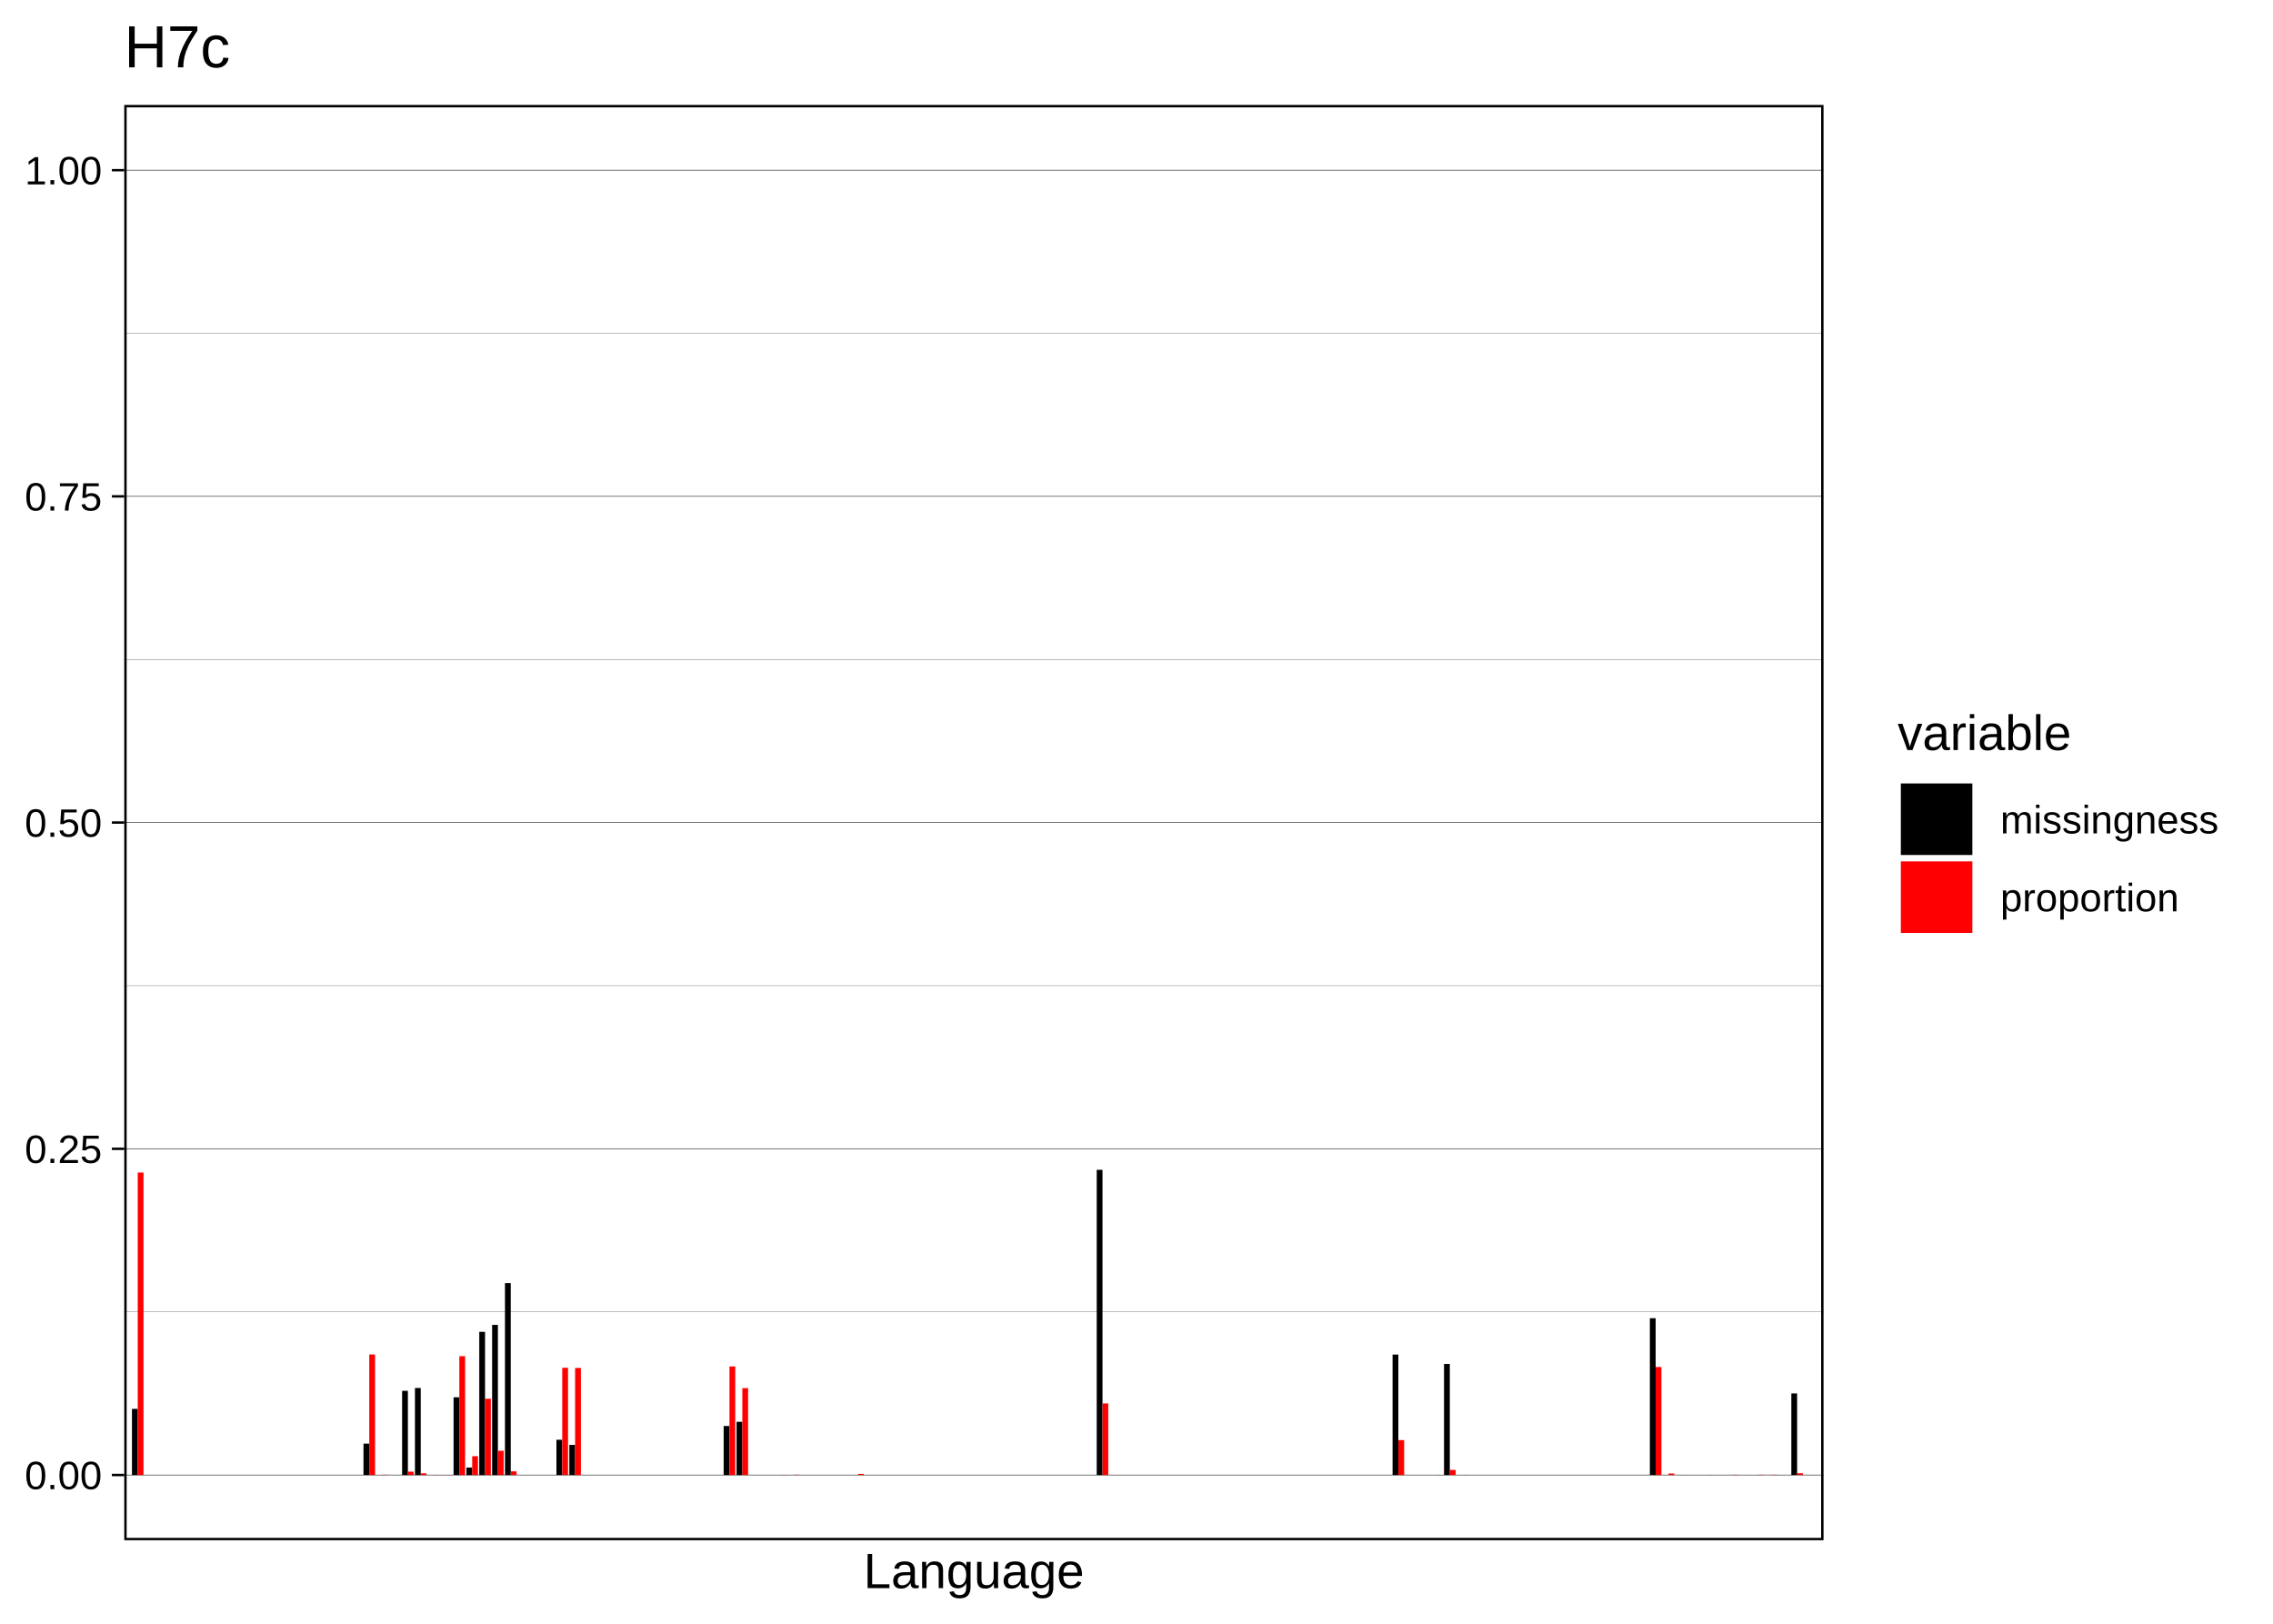
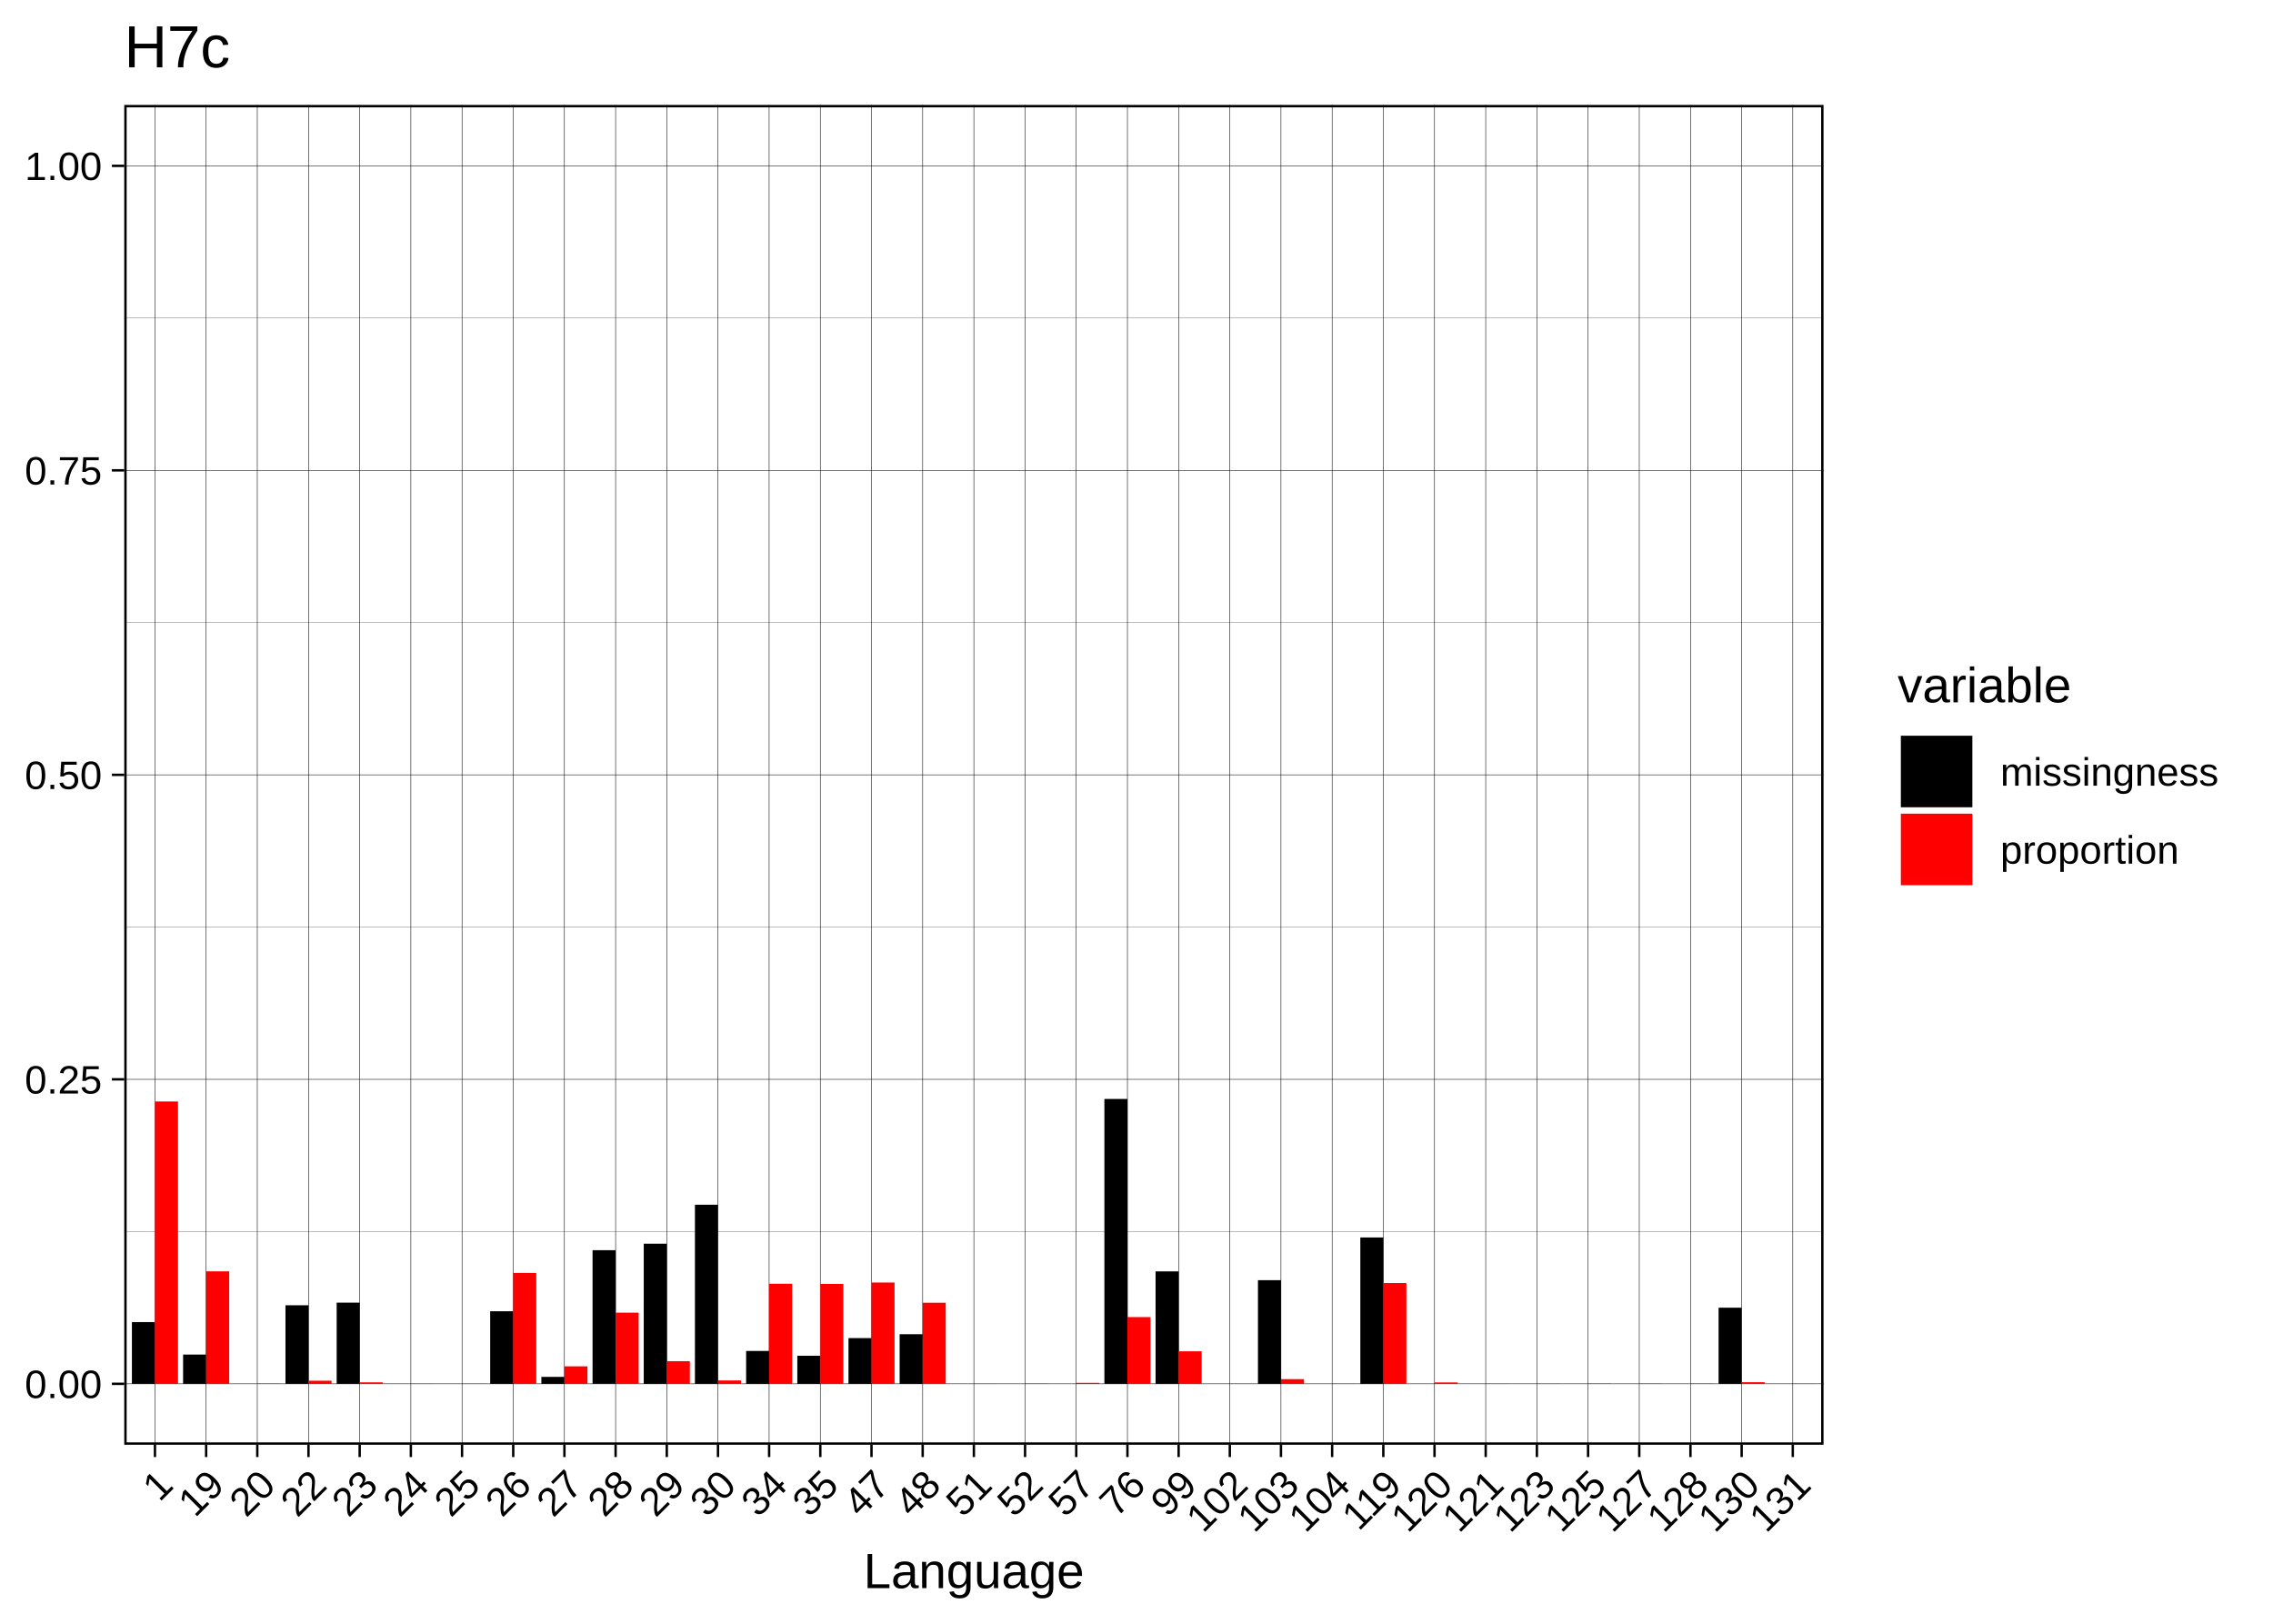
<svg xmlns="http://www.w3.org/2000/svg" class="svglite" width="504.00pt" height="360.00pt" viewBox="0 0 504.00 360.00">
  <defs>
    <style type="text/css">
    .svglite line, .svglite polyline, .svglite polygon, .svglite path, .svglite rect, .svglite circle {
      fill: none;
      stroke: #000000;
      stroke-linecap: round;
      stroke-linejoin: round;
      stroke-miterlimit: 10.00;
    }
    .svglite text {
      white-space: pre;
    }
  </style>
  </defs>
  <rect width="100%" height="100%" style="stroke: none; fill: #FFFFFF;" />
  <defs>
    <clipPath id="cpMC4wMHw1MDQuMDB8MC4wMHwzNjAuMDA=">
      <rect x="0.00" y="0.00" width="504.00" height="360.00" />
    </clipPath>
  </defs>
  <g clip-path="url(#cpMC4wMHw1MDQuMDB8MC4wMHwzNjAuMDA=)">
    <rect x="0" y="0.00" width="504.00" height="360.00" style="stroke-width: 1.07; stroke: #FFFFFF; fill: #FFFFFF;" />
  </g>
  <defs>
-     <clipPath id="cpMjcuNTV8NDA0LjMzfDIzLjI3fDM0MS40OA==">
-       <rect x="27.55" y="23.27" width="376.79" height="318.22" />
+     <clipPath id="cpMjcuNTV8NDA0LjMzfDIzLjI3fDMyMC4zMQ==">
+       <rect x="27.55" y="23.27" width="376.79" height="297.05" />
    </clipPath>
  </defs>
-   <g clip-path="url(#cpMjcuNTV8NDA0LjMzfDIzLjI3fDM0MS40OA==)">
-     <rect x="27.55" y="23.27" width="376.79" height="318.22" style="stroke-width: 1.07; stroke: none; fill: #FFFFFF;" />
-     <polyline points="27.55,290.86 404.33,290.86 " style="stroke-width: 0.053; stroke-linecap: butt;" />
-     <polyline points="27.55,218.54 404.33,218.54 " style="stroke-width: 0.053; stroke-linecap: butt;" />
-     <polyline points="27.55,146.21 404.33,146.21 " style="stroke-width: 0.053; stroke-linecap: butt;" />
-     <polyline points="27.55,73.89 404.33,73.89 " style="stroke-width: 0.053; stroke-linecap: butt;" />
-     <polyline points="27.55,327.02 404.33,327.02 " style="stroke-width: 0.11; stroke-linecap: butt;" />
-     <polyline points="27.55,254.70 404.33,254.70 " style="stroke-width: 0.11; stroke-linecap: butt;" />
-     <polyline points="27.55,182.37 404.33,182.37 " style="stroke-width: 0.11; stroke-linecap: butt;" />
-     <polyline points="27.55,110.05 404.33,110.05 " style="stroke-width: 0.11; stroke-linecap: butt;" />
-     <polyline points="27.55,37.73 404.33,37.73 " style="stroke-width: 0.11; stroke-linecap: butt;" />
-     <rect x="243.18" y="259.36" width="1.28" height="67.66" style="stroke-width: 1.07; stroke: none; stroke-linecap: butt; stroke-linejoin: miter; fill: #000000;" />
-     <rect x="308.78" y="300.32" width="1.28" height="26.70" style="stroke-width: 1.07; stroke: none; stroke-linecap: butt; stroke-linejoin: miter; fill: #000000;" />
-     <rect x="320.19" y="302.40" width="1.28" height="24.62" style="stroke-width: 1.07; stroke: none; stroke-linecap: butt; stroke-linejoin: miter; fill: #000000;" />
-     <rect x="29.26" y="312.36" width="1.28" height="14.66" style="stroke-width: 1.07; stroke: none; stroke-linecap: butt; stroke-linejoin: miter; fill: #000000;" />
-     <rect x="80.60" y="320.07" width="1.28" height="6.95" style="stroke-width: 1.07; stroke: none; stroke-linecap: butt; stroke-linejoin: miter; fill: #000000;" />
-     <rect x="371.53" y="327.02" width="1.28" height="0.00" style="stroke-width: 1.07; stroke: none; stroke-linecap: butt; stroke-linejoin: miter; fill: #000000;" />
-     <rect x="382.94" y="327.02" width="1.28" height="0.00" style="stroke-width: 1.07; stroke: none; stroke-linecap: butt; stroke-linejoin: miter; fill: #000000;" />
-     <rect x="92.01" y="307.73" width="1.28" height="19.29" style="stroke-width: 1.07; stroke: none; stroke-linecap: butt; stroke-linejoin: miter; fill: #000000;" />
-     <rect x="388.65" y="327.02" width="1.28" height="0.00" style="stroke-width: 1.07; stroke: none; stroke-linecap: butt; stroke-linejoin: miter; fill: #000000;" />
-     <rect x="377.24" y="327.02" width="1.28" height="0.00" style="stroke-width: 1.07; stroke: none; stroke-linecap: butt; stroke-linejoin: miter; fill: #000000;" />
-     <rect x="100.57" y="309.79" width="1.28" height="17.23" style="stroke-width: 1.07; stroke: none; stroke-linecap: butt; stroke-linejoin: miter; fill: #000000;" />
-     <rect x="174.73" y="327.02" width="1.28" height="0.00" style="stroke-width: 1.07; stroke: none; stroke-linecap: butt; stroke-linejoin: miter; fill: #000000;" />
-     <rect x="171.87" y="327.02" width="1.28" height="0.00" style="stroke-width: 1.07; stroke: none; stroke-linecap: butt; stroke-linejoin: miter; fill: #000000;" />
-     <rect x="391.50" y="327.02" width="1.28" height="0.00" style="stroke-width: 1.07; stroke: none; stroke-linecap: butt; stroke-linejoin: miter; fill: #000000;" />
-     <rect x="188.99" y="327.02" width="1.28" height="0.00" style="stroke-width: 1.07; stroke: none; stroke-linecap: butt; stroke-linejoin: miter; fill: #000000;" />
-     <rect x="323.04" y="327.02" width="1.28" height="0.00" style="stroke-width: 1.07; stroke: none; stroke-linecap: butt; stroke-linejoin: miter; fill: #000000;" />
-     <rect x="89.16" y="308.36" width="1.28" height="18.66" style="stroke-width: 1.07; stroke: none; stroke-linecap: butt; stroke-linejoin: miter; fill: #000000;" />
-     <rect x="397.20" y="308.94" width="1.28" height="18.08" style="stroke-width: 1.07; stroke: none; stroke-linecap: butt; stroke-linejoin: miter; fill: #000000;" />
-     <rect x="400.06" y="327.02" width="1.28" height="0.00" style="stroke-width: 1.07; stroke: none; stroke-linecap: butt; stroke-linejoin: miter; fill: #000000;" />
-     <rect x="97.71" y="327.02" width="1.28" height="0.00" style="stroke-width: 1.07; stroke: none; stroke-linecap: butt; stroke-linejoin: miter; fill: #000000;" />
-     <rect x="94.86" y="327.02" width="1.28" height="0.00" style="stroke-width: 1.07; stroke: none; stroke-linecap: butt; stroke-linejoin: miter; fill: #000000;" />
-     <rect x="83.45" y="327.02" width="1.28" height="0.00" style="stroke-width: 1.07; stroke: none; stroke-linecap: butt; stroke-linejoin: miter; fill: #000000;" />
-     <rect x="317.34" y="327.02" width="1.28" height="0.00" style="stroke-width: 1.07; stroke: none; stroke-linecap: butt; stroke-linejoin: miter; fill: #000000;" />
-     <rect x="368.68" y="327.02" width="1.28" height="0.00" style="stroke-width: 1.07; stroke: none; stroke-linecap: butt; stroke-linejoin: miter; fill: #000000;" />
-     <rect x="365.83" y="292.26" width="1.28" height="34.76" style="stroke-width: 1.07; stroke: none; stroke-linecap: butt; stroke-linejoin: miter; fill: #000000;" />
-     <rect x="160.46" y="316.16" width="1.28" height="10.86" style="stroke-width: 1.07; stroke: none; stroke-linecap: butt; stroke-linejoin: miter; fill: #000000;" />
-     <rect x="103.42" y="325.37" width="1.28" height="1.65" style="stroke-width: 1.07; stroke: none; stroke-linecap: butt; stroke-linejoin: miter; fill: #000000;" />
-     <rect x="163.32" y="315.23" width="1.28" height="11.79" style="stroke-width: 1.07; stroke: none; stroke-linecap: butt; stroke-linejoin: miter; fill: #000000;" />
-     <rect x="106.27" y="295.28" width="1.28" height="31.74" style="stroke-width: 1.07; stroke: none; stroke-linecap: butt; stroke-linejoin: miter; fill: #000000;" />
-     <rect x="109.12" y="293.74" width="1.28" height="33.28" style="stroke-width: 1.07; stroke: none; stroke-linecap: butt; stroke-linejoin: miter; fill: #000000;" />
-     <rect x="111.97" y="284.48" width="1.28" height="42.54" style="stroke-width: 1.07; stroke: none; stroke-linecap: butt; stroke-linejoin: miter; fill: #000000;" />
-     <rect x="123.38" y="319.21" width="1.28" height="7.81" style="stroke-width: 1.07; stroke: none; stroke-linecap: butt; stroke-linejoin: miter; fill: #000000;" />
-     <rect x="126.24" y="320.35" width="1.28" height="6.67" style="stroke-width: 1.07; stroke: none; stroke-linecap: butt; stroke-linejoin: miter; fill: #000000;" />
-     <rect x="244.46" y="311.16" width="1.28" height="15.86" style="stroke-width: 1.07; stroke: none; stroke-linecap: butt; stroke-linejoin: miter; fill: #FF0000;" />
-     <rect x="310.07" y="319.29" width="1.28" height="7.73" style="stroke-width: 1.07; stroke: none; stroke-linecap: butt; stroke-linejoin: miter; fill: #FF0000;" />
-     <rect x="321.48" y="325.90" width="1.28" height="1.12" style="stroke-width: 1.07; stroke: none; stroke-linecap: butt; stroke-linejoin: miter; fill: #FF0000;" />
-     <rect x="30.54" y="259.96" width="1.28" height="67.06" style="stroke-width: 1.07; stroke: none; stroke-linecap: butt; stroke-linejoin: miter; fill: #FF0000;" />
-     <rect x="81.88" y="300.30" width="1.28" height="26.72" style="stroke-width: 1.07; stroke: none; stroke-linecap: butt; stroke-linejoin: miter; fill: #FF0000;" />
-     <rect x="372.82" y="327.00" width="1.28" height="0.024" style="stroke-width: 1.07; stroke: none; stroke-linecap: butt; stroke-linejoin: miter; fill: #FF0000;" />
-     <rect x="384.23" y="326.97" width="1.28" height="0.048" style="stroke-width: 1.07; stroke: none; stroke-linecap: butt; stroke-linejoin: miter; fill: #FF0000;" />
-     <rect x="93.29" y="326.66" width="1.28" height="0.36" style="stroke-width: 1.07; stroke: none; stroke-linecap: butt; stroke-linejoin: miter; fill: #FF0000;" />
-     <rect x="389.93" y="326.97" width="1.28" height="0.048" style="stroke-width: 1.07; stroke: none; stroke-linecap: butt; stroke-linejoin: miter; fill: #FF0000;" />
-     <rect x="378.52" y="327.00" width="1.28" height="0.024" style="stroke-width: 1.07; stroke: none; stroke-linecap: butt; stroke-linejoin: miter; fill: #FF0000;" />
-     <rect x="101.85" y="300.68" width="1.28" height="26.34" style="stroke-width: 1.07; stroke: none; stroke-linecap: butt; stroke-linejoin: miter; fill: #FF0000;" />
-     <rect x="176.01" y="326.97" width="1.28" height="0.048" style="stroke-width: 1.07; stroke: none; stroke-linecap: butt; stroke-linejoin: miter; fill: #FF0000;" />
-     <rect x="173.16" y="327.00" width="1.28" height="0.024" style="stroke-width: 1.07; stroke: none; stroke-linecap: butt; stroke-linejoin: miter; fill: #FF0000;" />
-     <rect x="392.78" y="326.97" width="1.28" height="0.048" style="stroke-width: 1.07; stroke: none; stroke-linecap: butt; stroke-linejoin: miter; fill: #FF0000;" />
-     <rect x="190.27" y="326.78" width="1.28" height="0.24" style="stroke-width: 1.07; stroke: none; stroke-linecap: butt; stroke-linejoin: miter; fill: #FF0000;" />
-     <rect x="324.33" y="327.00" width="1.28" height="0.024" style="stroke-width: 1.07; stroke: none; stroke-linecap: butt; stroke-linejoin: miter; fill: #FF0000;" />
-     <rect x="90.44" y="326.28" width="1.28" height="0.74" style="stroke-width: 1.07; stroke: none; stroke-linecap: butt; stroke-linejoin: miter; fill: #FF0000;" />
-     <rect x="398.49" y="326.64" width="1.28" height="0.38" style="stroke-width: 1.07; stroke: none; stroke-linecap: butt; stroke-linejoin: miter; fill: #FF0000;" />
-     <rect x="401.34" y="327.00" width="1.28" height="0.024" style="stroke-width: 1.07; stroke: none; stroke-linecap: butt; stroke-linejoin: miter; fill: #FF0000;" />
-     <rect x="99.00" y="327.00" width="1.28" height="0.024" style="stroke-width: 1.07; stroke: none; stroke-linecap: butt; stroke-linejoin: miter; fill: #FF0000;" />
-     <rect x="96.14" y="327.00" width="1.28" height="0.024" style="stroke-width: 1.07; stroke: none; stroke-linecap: butt; stroke-linejoin: miter; fill: #FF0000;" />
-     <rect x="84.74" y="326.97" width="1.28" height="0.048" style="stroke-width: 1.07; stroke: none; stroke-linecap: butt; stroke-linejoin: miter; fill: #FF0000;" />
-     <rect x="318.62" y="327.00" width="1.28" height="0.024" style="stroke-width: 1.07; stroke: none; stroke-linecap: butt; stroke-linejoin: miter; fill: #FF0000;" />
-     <rect x="369.96" y="326.69" width="1.28" height="0.33" style="stroke-width: 1.07; stroke: none; stroke-linecap: butt; stroke-linejoin: miter; fill: #FF0000;" />
-     <rect x="367.11" y="303.08" width="1.28" height="23.94" style="stroke-width: 1.07; stroke: none; stroke-linecap: butt; stroke-linejoin: miter; fill: #FF0000;" />
-     <rect x="161.75" y="302.96" width="1.28" height="24.06" style="stroke-width: 1.07; stroke: none; stroke-linecap: butt; stroke-linejoin: miter; fill: #FF0000;" />
-     <rect x="104.70" y="322.86" width="1.28" height="4.16" style="stroke-width: 1.07; stroke: none; stroke-linecap: butt; stroke-linejoin: miter; fill: #FF0000;" />
-     <rect x="164.60" y="307.76" width="1.28" height="19.26" style="stroke-width: 1.07; stroke: none; stroke-linecap: butt; stroke-linejoin: miter; fill: #FF0000;" />
-     <rect x="107.55" y="310.12" width="1.28" height="16.90" style="stroke-width: 1.07; stroke: none; stroke-linecap: butt; stroke-linejoin: miter; fill: #FF0000;" />
-     <rect x="110.41" y="321.65" width="1.28" height="5.37" style="stroke-width: 1.07; stroke: none; stroke-linecap: butt; stroke-linejoin: miter; fill: #FF0000;" />
-     <rect x="113.26" y="326.21" width="1.28" height="0.81" style="stroke-width: 1.07; stroke: none; stroke-linecap: butt; stroke-linejoin: miter; fill: #FF0000;" />
-     <rect x="124.67" y="303.25" width="1.28" height="23.77" style="stroke-width: 1.07; stroke: none; stroke-linecap: butt; stroke-linejoin: miter; fill: #FF0000;" />
-     <rect x="127.52" y="303.29" width="1.28" height="23.73" style="stroke-width: 1.07; stroke: none; stroke-linecap: butt; stroke-linejoin: miter; fill: #FF0000;" />
-     <rect x="27.55" y="23.27" width="376.79" height="318.22" style="stroke-width: 1.07;" />
+   <g clip-path="url(#cpMjcuNTV8NDA0LjMzfDIzLjI3fDMyMC4zMQ==)">
+     <rect x="27.55" y="23.27" width="376.79" height="297.05" style="stroke-width: 1.07; stroke: none; fill: #FFFFFF;" />
+     <polyline points="27.55,273.05 404.33,273.05 " style="stroke-width: 0.053; stroke-linecap: butt;" />
+     <polyline points="27.55,205.54 404.33,205.54 " style="stroke-width: 0.053; stroke-linecap: butt;" />
+     <polyline points="27.55,138.03 404.33,138.03 " style="stroke-width: 0.053; stroke-linecap: butt;" />
+     <polyline points="27.55,70.52 404.33,70.52 " style="stroke-width: 0.053; stroke-linecap: butt;" />
+     <polyline points="27.55,306.81 404.33,306.81 " style="stroke-width: 0.11; stroke-linecap: butt;" />
+     <polyline points="27.55,239.30 404.33,239.30 " style="stroke-width: 0.11; stroke-linecap: butt;" />
+     <polyline points="27.55,171.79 404.33,171.79 " style="stroke-width: 0.11; stroke-linecap: butt;" />
+     <polyline points="27.55,104.28 404.33,104.28 " style="stroke-width: 0.11; stroke-linecap: butt;" />
+     <polyline points="27.55,36.77 404.33,36.77 " style="stroke-width: 0.11; stroke-linecap: butt;" />
+     <polyline points="34.36,320.31 34.36,23.27 " style="stroke-width: 0.11; stroke-linecap: butt;" />
+     <polyline points="45.71,320.31 45.71,23.27 " style="stroke-width: 0.11; stroke-linecap: butt;" />
+     <polyline points="57.05,320.31 57.05,23.27 " style="stroke-width: 0.11; stroke-linecap: butt;" />
+     <polyline points="68.40,320.31 68.40,23.27 " style="stroke-width: 0.11; stroke-linecap: butt;" />
+     <polyline points="79.75,320.31 79.75,23.27 " style="stroke-width: 0.11; stroke-linecap: butt;" />
+     <polyline points="91.10,320.31 91.10,23.27 " style="stroke-width: 0.11; stroke-linecap: butt;" />
+     <polyline points="102.45,320.31 102.45,23.27 " style="stroke-width: 0.11; stroke-linecap: butt;" />
+     <polyline points="113.80,320.31 113.80,23.27 " style="stroke-width: 0.11; stroke-linecap: butt;" />
+     <polyline points="125.15,320.31 125.15,23.27 " style="stroke-width: 0.11; stroke-linecap: butt;" />
+     <polyline points="136.50,320.31 136.50,23.27 " style="stroke-width: 0.11; stroke-linecap: butt;" />
+     <polyline points="147.85,320.31 147.85,23.27 " style="stroke-width: 0.11; stroke-linecap: butt;" />
+     <polyline points="159.20,320.31 159.20,23.27 " style="stroke-width: 0.11; stroke-linecap: butt;" />
+     <polyline points="170.54,320.31 170.54,23.27 " style="stroke-width: 0.11; stroke-linecap: butt;" />
+     <polyline points="181.89,320.31 181.89,23.27 " style="stroke-width: 0.11; stroke-linecap: butt;" />
+     <polyline points="193.24,320.31 193.24,23.27 " style="stroke-width: 0.11; stroke-linecap: butt;" />
+     <polyline points="204.59,320.31 204.59,23.27 " style="stroke-width: 0.11; stroke-linecap: butt;" />
+     <polyline points="215.94,320.31 215.94,23.27 " style="stroke-width: 0.11; stroke-linecap: butt;" />
+     <polyline points="227.29,320.31 227.29,23.27 " style="stroke-width: 0.11; stroke-linecap: butt;" />
+     <polyline points="238.64,320.31 238.64,23.27 " style="stroke-width: 0.11; stroke-linecap: butt;" />
+     <polyline points="249.99,320.31 249.99,23.27 " style="stroke-width: 0.11; stroke-linecap: butt;" />
+     <polyline points="261.34,320.31 261.34,23.27 " style="stroke-width: 0.11; stroke-linecap: butt;" />
+     <polyline points="272.69,320.31 272.69,23.27 " style="stroke-width: 0.11; stroke-linecap: butt;" />
+     <polyline points="284.03,320.31 284.03,23.27 " style="stroke-width: 0.11; stroke-linecap: butt;" />
+     <polyline points="295.38,320.31 295.38,23.27 " style="stroke-width: 0.11; stroke-linecap: butt;" />
+     <polyline points="306.73,320.31 306.73,23.27 " style="stroke-width: 0.11; stroke-linecap: butt;" />
+     <polyline points="318.08,320.31 318.08,23.27 " style="stroke-width: 0.11; stroke-linecap: butt;" />
+     <polyline points="329.43,320.31 329.43,23.27 " style="stroke-width: 0.11; stroke-linecap: butt;" />
+     <polyline points="340.78,320.31 340.78,23.27 " style="stroke-width: 0.11; stroke-linecap: butt;" />
+     <polyline points="352.13,320.31 352.13,23.27 " style="stroke-width: 0.11; stroke-linecap: butt;" />
+     <polyline points="363.48,320.31 363.48,23.27 " style="stroke-width: 0.11; stroke-linecap: butt;" />
+     <polyline points="374.83,320.31 374.83,23.27 " style="stroke-width: 0.11; stroke-linecap: butt;" />
+     <polyline points="386.18,320.31 386.18,23.27 " style="stroke-width: 0.11; stroke-linecap: butt;" />
+     <polyline points="397.52,320.31 397.52,23.27 " style="stroke-width: 0.11; stroke-linecap: butt;" />
+     <rect x="244.88" y="243.65" width="5.11" height="63.16" style="stroke-width: 1.07; stroke: none; stroke-linecap: butt; stroke-linejoin: miter; fill: #000000;" />
+     <rect x="256.23" y="281.88" width="5.11" height="24.93" style="stroke-width: 1.07; stroke: none; stroke-linecap: butt; stroke-linejoin: miter; fill: #000000;" />
+     <rect x="278.93" y="283.83" width="5.11" height="22.98" style="stroke-width: 1.07; stroke: none; stroke-linecap: butt; stroke-linejoin: miter; fill: #000000;" />
+     <rect x="29.25" y="293.12" width="5.11" height="13.69" style="stroke-width: 1.07; stroke: none; stroke-linecap: butt; stroke-linejoin: miter; fill: #000000;" />
+     <rect x="40.60" y="300.32" width="5.11" height="6.49" style="stroke-width: 1.07; stroke: none; stroke-linecap: butt; stroke-linejoin: miter; fill: #000000;" />
+     <rect x="324.32" y="306.81" width="5.11" height="0.00" style="stroke-width: 1.07; stroke: none; stroke-linecap: butt; stroke-linejoin: miter; fill: #000000;" />
+     <rect x="347.02" y="306.81" width="5.11" height="0.00" style="stroke-width: 1.07; stroke: none; stroke-linecap: butt; stroke-linejoin: miter; fill: #000000;" />
+     <rect x="74.65" y="288.81" width="5.11" height="18.00" style="stroke-width: 1.07; stroke: none; stroke-linecap: butt; stroke-linejoin: miter; fill: #000000;" />
+     <rect x="358.37" y="306.81" width="5.11" height="0.00" style="stroke-width: 1.07; stroke: none; stroke-linecap: butt; stroke-linejoin: miter; fill: #000000;" />
+     <rect x="335.67" y="306.81" width="5.11" height="0.00" style="stroke-width: 1.07; stroke: none; stroke-linecap: butt; stroke-linejoin: miter; fill: #000000;" />
+     <rect x="108.69" y="290.72" width="5.11" height="16.09" style="stroke-width: 1.07; stroke: none; stroke-linecap: butt; stroke-linejoin: miter; fill: #000000;" />
+     <rect x="222.18" y="306.81" width="5.11" height="0.00" style="stroke-width: 1.07; stroke: none; stroke-linecap: butt; stroke-linejoin: miter; fill: #000000;" />
+     <rect x="210.83" y="306.81" width="5.11" height="0.00" style="stroke-width: 1.07; stroke: none; stroke-linecap: butt; stroke-linejoin: miter; fill: #000000;" />
+     <rect x="369.72" y="306.81" width="5.11" height="0.00" style="stroke-width: 1.07; stroke: none; stroke-linecap: butt; stroke-linejoin: miter; fill: #000000;" />
+     <rect x="233.53" y="306.81" width="5.11" height="0.00" style="stroke-width: 1.07; stroke: none; stroke-linecap: butt; stroke-linejoin: miter; fill: #000000;" />
+     <rect x="290.28" y="306.81" width="5.11" height="0.00" style="stroke-width: 1.07; stroke: none; stroke-linecap: butt; stroke-linejoin: miter; fill: #000000;" />
+     <rect x="63.30" y="289.39" width="5.11" height="17.42" style="stroke-width: 1.07; stroke: none; stroke-linecap: butt; stroke-linejoin: miter; fill: #000000;" />
+     <rect x="381.07" y="289.93" width="5.11" height="16.88" style="stroke-width: 1.07; stroke: none; stroke-linecap: butt; stroke-linejoin: miter; fill: #000000;" />
+     <rect x="392.42" y="306.81" width="5.11" height="0.00" style="stroke-width: 1.07; stroke: none; stroke-linecap: butt; stroke-linejoin: miter; fill: #000000;" />
+     <rect x="97.34" y="306.81" width="5.11" height="0.00" style="stroke-width: 1.07; stroke: none; stroke-linecap: butt; stroke-linejoin: miter; fill: #000000;" />
+     <rect x="85.99" y="306.81" width="5.11" height="0.00" style="stroke-width: 1.07; stroke: none; stroke-linecap: butt; stroke-linejoin: miter; fill: #000000;" />
+     <rect x="51.95" y="306.81" width="5.11" height="0.00" style="stroke-width: 1.07; stroke: none; stroke-linecap: butt; stroke-linejoin: miter; fill: #000000;" />
+     <rect x="267.58" y="306.81" width="5.11" height="0.00" style="stroke-width: 1.07; stroke: none; stroke-linecap: butt; stroke-linejoin: miter; fill: #000000;" />
+     <rect x="312.97" y="306.81" width="5.11" height="0.00" style="stroke-width: 1.07; stroke: none; stroke-linecap: butt; stroke-linejoin: miter; fill: #000000;" />
+     <rect x="301.63" y="274.36" width="5.11" height="32.45" style="stroke-width: 1.07; stroke: none; stroke-linecap: butt; stroke-linejoin: miter; fill: #000000;" />
+     <rect x="188.14" y="296.67" width="5.11" height="10.14" style="stroke-width: 1.07; stroke: none; stroke-linecap: butt; stroke-linejoin: miter; fill: #000000;" />
+     <rect x="120.04" y="305.27" width="5.11" height="1.54" style="stroke-width: 1.07; stroke: none; stroke-linecap: butt; stroke-linejoin: miter; fill: #000000;" />
+     <rect x="199.48" y="295.81" width="5.11" height="11.00" style="stroke-width: 1.07; stroke: none; stroke-linecap: butt; stroke-linejoin: miter; fill: #000000;" />
+     <rect x="131.39" y="277.18" width="5.11" height="29.62" style="stroke-width: 1.07; stroke: none; stroke-linecap: butt; stroke-linejoin: miter; fill: #000000;" />
+     <rect x="142.74" y="275.74" width="5.11" height="31.07" style="stroke-width: 1.07; stroke: none; stroke-linecap: butt; stroke-linejoin: miter; fill: #000000;" />
+     <rect x="154.09" y="267.10" width="5.11" height="39.71" style="stroke-width: 1.07; stroke: none; stroke-linecap: butt; stroke-linejoin: miter; fill: #000000;" />
+     <rect x="165.44" y="299.52" width="5.11" height="7.29" style="stroke-width: 1.07; stroke: none; stroke-linecap: butt; stroke-linejoin: miter; fill: #000000;" />
+     <rect x="176.79" y="300.59" width="5.11" height="6.22" style="stroke-width: 1.07; stroke: none; stroke-linecap: butt; stroke-linejoin: miter; fill: #000000;" />
+     <rect x="249.99" y="292.01" width="5.11" height="14.80" style="stroke-width: 1.07; stroke: none; stroke-linecap: butt; stroke-linejoin: miter; fill: #FF0000;" />
+     <rect x="261.34" y="299.60" width="5.11" height="7.21" style="stroke-width: 1.07; stroke: none; stroke-linecap: butt; stroke-linejoin: miter; fill: #FF0000;" />
+     <rect x="284.03" y="305.77" width="5.11" height="1.04" style="stroke-width: 1.07; stroke: none; stroke-linecap: butt; stroke-linejoin: miter; fill: #FF0000;" />
+     <rect x="34.36" y="244.21" width="5.11" height="62.60" style="stroke-width: 1.07; stroke: none; stroke-linecap: butt; stroke-linejoin: miter; fill: #FF0000;" />
+     <rect x="45.71" y="281.87" width="5.11" height="24.94" style="stroke-width: 1.07; stroke: none; stroke-linecap: butt; stroke-linejoin: miter; fill: #FF0000;" />
+     <rect x="329.43" y="306.79" width="5.11" height="0.022" style="stroke-width: 1.07; stroke: none; stroke-linecap: butt; stroke-linejoin: miter; fill: #FF0000;" />
+     <rect x="352.13" y="306.77" width="5.11" height="0.044" style="stroke-width: 1.07; stroke: none; stroke-linecap: butt; stroke-linejoin: miter; fill: #FF0000;" />
+     <rect x="79.75" y="306.48" width="5.11" height="0.33" style="stroke-width: 1.07; stroke: none; stroke-linecap: butt; stroke-linejoin: miter; fill: #FF0000;" />
+     <rect x="363.48" y="306.77" width="5.11" height="0.044" style="stroke-width: 1.07; stroke: none; stroke-linecap: butt; stroke-linejoin: miter; fill: #FF0000;" />
+     <rect x="340.78" y="306.79" width="5.11" height="0.022" style="stroke-width: 1.07; stroke: none; stroke-linecap: butt; stroke-linejoin: miter; fill: #FF0000;" />
+     <rect x="113.80" y="282.22" width="5.11" height="24.59" style="stroke-width: 1.07; stroke: none; stroke-linecap: butt; stroke-linejoin: miter; fill: #FF0000;" />
+     <rect x="227.29" y="306.77" width="5.11" height="0.044" style="stroke-width: 1.07; stroke: none; stroke-linecap: butt; stroke-linejoin: miter; fill: #FF0000;" />
+     <rect x="215.94" y="306.79" width="5.11" height="0.022" style="stroke-width: 1.07; stroke: none; stroke-linecap: butt; stroke-linejoin: miter; fill: #FF0000;" />
+     <rect x="374.83" y="306.77" width="5.11" height="0.044" style="stroke-width: 1.07; stroke: none; stroke-linecap: butt; stroke-linejoin: miter; fill: #FF0000;" />
+     <rect x="238.64" y="306.59" width="5.11" height="0.22" style="stroke-width: 1.07; stroke: none; stroke-linecap: butt; stroke-linejoin: miter; fill: #FF0000;" />
+     <rect x="295.38" y="306.79" width="5.11" height="0.022" style="stroke-width: 1.07; stroke: none; stroke-linecap: butt; stroke-linejoin: miter; fill: #FF0000;" />
+     <rect x="68.40" y="306.12" width="5.11" height="0.69" style="stroke-width: 1.07; stroke: none; stroke-linecap: butt; stroke-linejoin: miter; fill: #FF0000;" />
+     <rect x="386.18" y="306.45" width="5.11" height="0.36" style="stroke-width: 1.07; stroke: none; stroke-linecap: butt; stroke-linejoin: miter; fill: #FF0000;" />
+     <rect x="397.52" y="306.79" width="5.11" height="0.022" style="stroke-width: 1.07; stroke: none; stroke-linecap: butt; stroke-linejoin: miter; fill: #FF0000;" />
+     <rect x="102.45" y="306.79" width="5.11" height="0.022" style="stroke-width: 1.07; stroke: none; stroke-linecap: butt; stroke-linejoin: miter; fill: #FF0000;" />
+     <rect x="91.10" y="306.79" width="5.11" height="0.022" style="stroke-width: 1.07; stroke: none; stroke-linecap: butt; stroke-linejoin: miter; fill: #FF0000;" />
+     <rect x="57.05" y="306.77" width="5.11" height="0.044" style="stroke-width: 1.07; stroke: none; stroke-linecap: butt; stroke-linejoin: miter; fill: #FF0000;" />
+     <rect x="272.69" y="306.79" width="5.11" height="0.022" style="stroke-width: 1.07; stroke: none; stroke-linecap: butt; stroke-linejoin: miter; fill: #FF0000;" />
+     <rect x="318.08" y="306.50" width="5.11" height="0.31" style="stroke-width: 1.07; stroke: none; stroke-linecap: butt; stroke-linejoin: miter; fill: #FF0000;" />
+     <rect x="306.73" y="284.46" width="5.11" height="22.35" style="stroke-width: 1.07; stroke: none; stroke-linecap: butt; stroke-linejoin: miter; fill: #FF0000;" />
+     <rect x="193.24" y="284.35" width="5.11" height="22.46" style="stroke-width: 1.07; stroke: none; stroke-linecap: butt; stroke-linejoin: miter; fill: #FF0000;" />
+     <rect x="125.15" y="302.93" width="5.11" height="3.88" style="stroke-width: 1.07; stroke: none; stroke-linecap: butt; stroke-linejoin: miter; fill: #FF0000;" />
+     <rect x="204.59" y="288.83" width="5.11" height="17.97" style="stroke-width: 1.07; stroke: none; stroke-linecap: butt; stroke-linejoin: miter; fill: #FF0000;" />
+     <rect x="136.50" y="291.03" width="5.11" height="15.78" style="stroke-width: 1.07; stroke: none; stroke-linecap: butt; stroke-linejoin: miter; fill: #FF0000;" />
+     <rect x="147.85" y="301.79" width="5.11" height="5.02" style="stroke-width: 1.07; stroke: none; stroke-linecap: butt; stroke-linejoin: miter; fill: #FF0000;" />
+     <rect x="159.20" y="306.06" width="5.11" height="0.75" style="stroke-width: 1.07; stroke: none; stroke-linecap: butt; stroke-linejoin: miter; fill: #FF0000;" />
+     <rect x="170.54" y="284.62" width="5.11" height="22.19" style="stroke-width: 1.07; stroke: none; stroke-linecap: butt; stroke-linejoin: miter; fill: #FF0000;" />
+     <rect x="181.89" y="284.66" width="5.11" height="22.15" style="stroke-width: 1.07; stroke: none; stroke-linecap: butt; stroke-linejoin: miter; fill: #FF0000;" />
+     <rect x="27.55" y="23.27" width="376.79" height="297.05" style="stroke-width: 1.07;" />
  </g>
  <g clip-path="url(#cpMC4wMHw1MDQuMDB8MC4wMHwzNjAuMDA=)">
-     <text x="22.62" y="330.17" text-anchor="end" style="font-size: 8.80px; font-family: &quot;Arial&quot;;" textLength="17.14px" lengthAdjust="spacingAndGlyphs">0.00</text>
-     <text x="22.62" y="257.85" text-anchor="end" style="font-size: 8.80px; font-family: &quot;Arial&quot;;" textLength="17.14px" lengthAdjust="spacingAndGlyphs">0.25</text>
-     <text x="22.62" y="185.52" text-anchor="end" style="font-size: 8.80px; font-family: &quot;Arial&quot;;" textLength="17.14px" lengthAdjust="spacingAndGlyphs">0.50</text>
-     <text x="22.62" y="113.20" text-anchor="end" style="font-size: 8.80px; font-family: &quot;Arial&quot;;" textLength="17.14px" lengthAdjust="spacingAndGlyphs">0.75</text>
-     <text x="22.62" y="40.88" text-anchor="end" style="font-size: 8.80px; font-family: &quot;Arial&quot;;" textLength="17.14px" lengthAdjust="spacingAndGlyphs">1.00</text>
-     <polyline points="24.81,327.02 27.55,327.02 " style="stroke-width: 0.53; stroke-linecap: butt;" />
-     <polyline points="24.81,254.70 27.55,254.70 " style="stroke-width: 0.53; stroke-linecap: butt;" />
-     <polyline points="24.81,182.37 27.55,182.37 " style="stroke-width: 0.53; stroke-linecap: butt;" />
-     <polyline points="24.81,110.05 27.55,110.05 " style="stroke-width: 0.53; stroke-linecap: butt;" />
-     <polyline points="24.81,37.73 27.55,37.73 " style="stroke-width: 0.53; stroke-linecap: butt;" />
+     <text x="22.62" y="309.96" text-anchor="end" style="font-size: 8.80px; font-family: &quot;Arial&quot;;" textLength="17.14px" lengthAdjust="spacingAndGlyphs">0.00</text>
+     <text x="22.62" y="242.45" text-anchor="end" style="font-size: 8.80px; font-family: &quot;Arial&quot;;" textLength="17.14px" lengthAdjust="spacingAndGlyphs">0.25</text>
+     <text x="22.62" y="174.94" text-anchor="end" style="font-size: 8.80px; font-family: &quot;Arial&quot;;" textLength="17.14px" lengthAdjust="spacingAndGlyphs">0.50</text>
+     <text x="22.62" y="107.43" text-anchor="end" style="font-size: 8.80px; font-family: &quot;Arial&quot;;" textLength="17.14px" lengthAdjust="spacingAndGlyphs">0.75</text>
+     <text x="22.62" y="39.92" text-anchor="end" style="font-size: 8.80px; font-family: &quot;Arial&quot;;" textLength="17.14px" lengthAdjust="spacingAndGlyphs">1.00</text>
+     <polyline points="24.81,306.81 27.55,306.81 " style="stroke-width: 0.53; stroke-linecap: butt;" />
+     <polyline points="24.81,239.30 27.55,239.30 " style="stroke-width: 0.53; stroke-linecap: butt;" />
+     <polyline points="24.81,171.79 27.55,171.79 " style="stroke-width: 0.53; stroke-linecap: butt;" />
+     <polyline points="24.81,104.28 27.55,104.28 " style="stroke-width: 0.53; stroke-linecap: butt;" />
+     <polyline points="24.81,36.77 27.55,36.77 " style="stroke-width: 0.53; stroke-linecap: butt;" />
+     <polyline points="34.36,323.05 34.36,320.31 " style="stroke-width: 0.53; stroke-linecap: butt;" />
+     <polyline points="45.71,323.05 45.71,320.31 " style="stroke-width: 0.53; stroke-linecap: butt;" />
+     <polyline points="57.05,323.05 57.05,320.31 " style="stroke-width: 0.53; stroke-linecap: butt;" />
+     <polyline points="68.40,323.05 68.40,320.31 " style="stroke-width: 0.53; stroke-linecap: butt;" />
+     <polyline points="79.75,323.05 79.75,320.31 " style="stroke-width: 0.53; stroke-linecap: butt;" />
+     <polyline points="91.10,323.05 91.10,320.31 " style="stroke-width: 0.53; stroke-linecap: butt;" />
+     <polyline points="102.45,323.05 102.45,320.31 " style="stroke-width: 0.53; stroke-linecap: butt;" />
+     <polyline points="113.80,323.05 113.80,320.31 " style="stroke-width: 0.53; stroke-linecap: butt;" />
+     <polyline points="125.15,323.05 125.15,320.31 " style="stroke-width: 0.53; stroke-linecap: butt;" />
+     <polyline points="136.50,323.05 136.50,320.31 " style="stroke-width: 0.53; stroke-linecap: butt;" />
+     <polyline points="147.85,323.05 147.85,320.31 " style="stroke-width: 0.53; stroke-linecap: butt;" />
+     <polyline points="159.20,323.05 159.20,320.31 " style="stroke-width: 0.53; stroke-linecap: butt;" />
+     <polyline points="170.54,323.05 170.54,320.31 " style="stroke-width: 0.53; stroke-linecap: butt;" />
+     <polyline points="181.89,323.05 181.89,320.31 " style="stroke-width: 0.53; stroke-linecap: butt;" />
+     <polyline points="193.24,323.05 193.24,320.31 " style="stroke-width: 0.53; stroke-linecap: butt;" />
+     <polyline points="204.59,323.05 204.59,320.31 " style="stroke-width: 0.53; stroke-linecap: butt;" />
+     <polyline points="215.94,323.05 215.94,320.31 " style="stroke-width: 0.53; stroke-linecap: butt;" />
+     <polyline points="227.29,323.05 227.29,320.31 " style="stroke-width: 0.53; stroke-linecap: butt;" />
+     <polyline points="238.64,323.05 238.64,320.31 " style="stroke-width: 0.53; stroke-linecap: butt;" />
+     <polyline points="249.99,323.05 249.99,320.31 " style="stroke-width: 0.53; stroke-linecap: butt;" />
+     <polyline points="261.34,323.05 261.34,320.31 " style="stroke-width: 0.53; stroke-linecap: butt;" />
+     <polyline points="272.69,323.05 272.69,320.31 " style="stroke-width: 0.53; stroke-linecap: butt;" />
+     <polyline points="284.03,323.05 284.03,320.31 " style="stroke-width: 0.53; stroke-linecap: butt;" />
+     <polyline points="295.38,323.05 295.38,320.31 " style="stroke-width: 0.53; stroke-linecap: butt;" />
+     <polyline points="306.73,323.05 306.73,320.31 " style="stroke-width: 0.53; stroke-linecap: butt;" />
+     <polyline points="318.08,323.05 318.08,320.31 " style="stroke-width: 0.53; stroke-linecap: butt;" />
+     <polyline points="329.43,323.05 329.43,320.31 " style="stroke-width: 0.53; stroke-linecap: butt;" />
+     <polyline points="340.78,323.05 340.78,320.31 " style="stroke-width: 0.53; stroke-linecap: butt;" />
+     <polyline points="352.13,323.05 352.13,320.31 " style="stroke-width: 0.53; stroke-linecap: butt;" />
+     <polyline points="363.48,323.05 363.48,320.31 " style="stroke-width: 0.53; stroke-linecap: butt;" />
+     <polyline points="374.83,323.05 374.83,320.31 " style="stroke-width: 0.53; stroke-linecap: butt;" />
+     <polyline points="386.18,323.05 386.18,320.31 " style="stroke-width: 0.53; stroke-linecap: butt;" />
+     <polyline points="397.52,323.05 397.52,320.31 " style="stroke-width: 0.53; stroke-linecap: butt;" />
+     <text transform="translate(38.81,329.70) rotate(-45)" text-anchor="end" style="font-size: 8.80px; font-family: &quot;Arial&quot;;" textLength="4.90px" lengthAdjust="spacingAndGlyphs">1</text>
+     <text transform="translate(50.16,329.70) rotate(-45)" text-anchor="end" style="font-size: 8.80px; font-family: &quot;Arial&quot;;" textLength="9.79px" lengthAdjust="spacingAndGlyphs">19</text>
+     <text transform="translate(61.51,329.70) rotate(-45)" text-anchor="end" style="font-size: 8.80px; font-family: &quot;Arial&quot;;" textLength="9.79px" lengthAdjust="spacingAndGlyphs">20</text>
+     <text transform="translate(72.86,329.70) rotate(-45)" text-anchor="end" style="font-size: 8.80px; font-family: &quot;Arial&quot;;" textLength="9.79px" lengthAdjust="spacingAndGlyphs">22</text>
+     <text transform="translate(84.21,329.70) rotate(-45)" text-anchor="end" style="font-size: 8.80px; font-family: &quot;Arial&quot;;" textLength="9.79px" lengthAdjust="spacingAndGlyphs">23</text>
+     <text transform="translate(95.56,329.70) rotate(-45)" text-anchor="end" style="font-size: 8.80px; font-family: &quot;Arial&quot;;" textLength="9.79px" lengthAdjust="spacingAndGlyphs">24</text>
+     <text transform="translate(106.91,329.70) rotate(-45)" text-anchor="end" style="font-size: 8.80px; font-family: &quot;Arial&quot;;" textLength="9.79px" lengthAdjust="spacingAndGlyphs">25</text>
+     <text transform="translate(118.25,329.70) rotate(-45)" text-anchor="end" style="font-size: 8.80px; font-family: &quot;Arial&quot;;" textLength="9.79px" lengthAdjust="spacingAndGlyphs">26</text>
+     <text transform="translate(129.60,329.70) rotate(-45)" text-anchor="end" style="font-size: 8.80px; font-family: &quot;Arial&quot;;" textLength="9.79px" lengthAdjust="spacingAndGlyphs">27</text>
+     <text transform="translate(140.95,329.70) rotate(-45)" text-anchor="end" style="font-size: 8.80px; font-family: &quot;Arial&quot;;" textLength="9.79px" lengthAdjust="spacingAndGlyphs">28</text>
+     <text transform="translate(152.30,329.70) rotate(-45)" text-anchor="end" style="font-size: 8.80px; font-family: &quot;Arial&quot;;" textLength="9.79px" lengthAdjust="spacingAndGlyphs">29</text>
+     <text transform="translate(163.65,329.70) rotate(-45)" text-anchor="end" style="font-size: 8.80px; font-family: &quot;Arial&quot;;" textLength="9.79px" lengthAdjust="spacingAndGlyphs">30</text>
+     <text transform="translate(175.00,329.70) rotate(-45)" text-anchor="end" style="font-size: 8.80px; font-family: &quot;Arial&quot;;" textLength="9.79px" lengthAdjust="spacingAndGlyphs">34</text>
+     <text transform="translate(186.35,329.70) rotate(-45)" text-anchor="end" style="font-size: 8.80px; font-family: &quot;Arial&quot;;" textLength="9.79px" lengthAdjust="spacingAndGlyphs">35</text>
+     <text transform="translate(197.70,329.70) rotate(-45)" text-anchor="end" style="font-size: 8.80px; font-family: &quot;Arial&quot;;" textLength="9.79px" lengthAdjust="spacingAndGlyphs">47</text>
+     <text transform="translate(209.05,329.70) rotate(-45)" text-anchor="end" style="font-size: 8.80px; font-family: &quot;Arial&quot;;" textLength="9.79px" lengthAdjust="spacingAndGlyphs">48</text>
+     <text transform="translate(220.40,329.70) rotate(-45)" text-anchor="end" style="font-size: 8.80px; font-family: &quot;Arial&quot;;" textLength="9.79px" lengthAdjust="spacingAndGlyphs">51</text>
+     <text transform="translate(231.74,329.70) rotate(-45)" text-anchor="end" style="font-size: 8.80px; font-family: &quot;Arial&quot;;" textLength="9.79px" lengthAdjust="spacingAndGlyphs">52</text>
+     <text transform="translate(243.09,329.70) rotate(-45)" text-anchor="end" style="font-size: 8.80px; font-family: &quot;Arial&quot;;" textLength="9.79px" lengthAdjust="spacingAndGlyphs">57</text>
+     <text transform="translate(254.44,329.70) rotate(-45)" text-anchor="end" style="font-size: 8.80px; font-family: &quot;Arial&quot;;" textLength="9.79px" lengthAdjust="spacingAndGlyphs">76</text>
+     <text transform="translate(265.79,329.70) rotate(-45)" text-anchor="end" style="font-size: 8.80px; font-family: &quot;Arial&quot;;" textLength="9.79px" lengthAdjust="spacingAndGlyphs">99</text>
+     <text transform="translate(277.14,329.70) rotate(-45)" text-anchor="end" style="font-size: 8.80px; font-family: &quot;Arial&quot;;" textLength="14.69px" lengthAdjust="spacingAndGlyphs">102</text>
+     <text transform="translate(288.49,329.70) rotate(-45)" text-anchor="end" style="font-size: 8.80px; font-family: &quot;Arial&quot;;" textLength="14.69px" lengthAdjust="spacingAndGlyphs">103</text>
+     <text transform="translate(299.84,329.70) rotate(-45)" text-anchor="end" style="font-size: 8.80px; font-family: &quot;Arial&quot;;" textLength="14.69px" lengthAdjust="spacingAndGlyphs">104</text>
+     <text transform="translate(311.19,329.70) rotate(-45)" text-anchor="end" style="font-size: 8.80px; font-family: &quot;Arial&quot;;" textLength="14.03px" lengthAdjust="spacingAndGlyphs">119</text>
+     <text transform="translate(322.54,329.70) rotate(-45)" text-anchor="end" style="font-size: 8.80px; font-family: &quot;Arial&quot;;" textLength="14.69px" lengthAdjust="spacingAndGlyphs">120</text>
+     <text transform="translate(333.89,329.70) rotate(-45)" text-anchor="end" style="font-size: 8.80px; font-family: &quot;Arial&quot;;" textLength="14.69px" lengthAdjust="spacingAndGlyphs">121</text>
+     <text transform="translate(345.23,329.70) rotate(-45)" text-anchor="end" style="font-size: 8.80px; font-family: &quot;Arial&quot;;" textLength="14.69px" lengthAdjust="spacingAndGlyphs">123</text>
+     <text transform="translate(356.58,329.70) rotate(-45)" text-anchor="end" style="font-size: 8.80px; font-family: &quot;Arial&quot;;" textLength="14.69px" lengthAdjust="spacingAndGlyphs">125</text>
+     <text transform="translate(367.93,329.70) rotate(-45)" text-anchor="end" style="font-size: 8.80px; font-family: &quot;Arial&quot;;" textLength="14.69px" lengthAdjust="spacingAndGlyphs">127</text>
+     <text transform="translate(379.28,329.70) rotate(-45)" text-anchor="end" style="font-size: 8.80px; font-family: &quot;Arial&quot;;" textLength="14.69px" lengthAdjust="spacingAndGlyphs">128</text>
+     <text transform="translate(390.63,329.70) rotate(-45)" text-anchor="end" style="font-size: 8.80px; font-family: &quot;Arial&quot;;" textLength="14.69px" lengthAdjust="spacingAndGlyphs">130</text>
+     <text transform="translate(401.98,329.70) rotate(-45)" text-anchor="end" style="font-size: 8.80px; font-family: &quot;Arial&quot;;" textLength="14.69px" lengthAdjust="spacingAndGlyphs">131</text>
    <text x="215.94" y="352.10" text-anchor="middle" style="font-size: 11.00px; font-family: &quot;Arial&quot;;" textLength="48.96px" lengthAdjust="spacingAndGlyphs">Language</text>
-     <rect x="415.29" y="151.72" width="83.23" height="61.32" style="stroke-width: 1.07; stroke: none; fill: #FFFFFF;" />
-     <text x="420.77" y="166.29" style="font-size: 11.00px; font-family: &quot;Arial&quot;;" textLength="38.53px" lengthAdjust="spacingAndGlyphs">variable</text>
-     <rect x="420.77" y="172.99" width="17.28" height="17.28" style="stroke-width: 1.07; stroke: none; fill: #FFFFFF;" />
-     <rect x="421.48" y="173.70" width="15.86" height="15.86" style="stroke-width: 1.07; stroke: none; stroke-linecap: butt; stroke-linejoin: miter; fill: #000000;" />
-     <rect x="420.77" y="190.27" width="17.28" height="17.28" style="stroke-width: 1.07; stroke: none; fill: #FFFFFF;" />
-     <rect x="421.48" y="190.98" width="15.86" height="15.86" style="stroke-width: 1.07; stroke: none; stroke-linecap: butt; stroke-linejoin: miter; fill: #FF0000;" />
-     <text x="443.53" y="184.78" style="font-size: 8.80px; font-family: &quot;Arial&quot;;" textLength="48.41px" lengthAdjust="spacingAndGlyphs">missingness</text>
-     <text x="443.53" y="202.06" style="font-size: 8.80px; font-family: &quot;Arial&quot;;" textLength="39.64px" lengthAdjust="spacingAndGlyphs">proportion</text>
+     <rect x="415.29" y="141.13" width="83.23" height="61.32" style="stroke-width: 1.07; stroke: none; fill: #FFFFFF;" />
+     <text x="420.77" y="155.71" style="font-size: 11.00px; font-family: &quot;Arial&quot;;" textLength="38.53px" lengthAdjust="spacingAndGlyphs">variable</text>
+     <rect x="420.77" y="162.41" width="17.28" height="17.28" style="stroke-width: 1.07; stroke: none; fill: #FFFFFF;" />
+     <rect x="421.48" y="163.12" width="15.86" height="15.86" style="stroke-width: 1.07; stroke: none; stroke-linecap: butt; stroke-linejoin: miter; fill: #000000;" />
+     <rect x="420.77" y="179.69" width="17.28" height="17.28" style="stroke-width: 1.07; stroke: none; fill: #FFFFFF;" />
+     <rect x="421.48" y="180.40" width="15.86" height="15.86" style="stroke-width: 1.07; stroke: none; stroke-linecap: butt; stroke-linejoin: miter; fill: #FF0000;" />
+     <text x="443.53" y="174.20" style="font-size: 8.80px; font-family: &quot;Arial&quot;;" textLength="48.41px" lengthAdjust="spacingAndGlyphs">missingness</text>
+     <text x="443.53" y="191.48" style="font-size: 8.80px; font-family: &quot;Arial&quot;;" textLength="39.64px" lengthAdjust="spacingAndGlyphs">proportion</text>
    <text x="27.55" y="14.93" style="font-size: 13.20px; font-family: &quot;Arial&quot;;" textLength="23.46px" lengthAdjust="spacingAndGlyphs">H7c</text>
  </g>
</svg>
